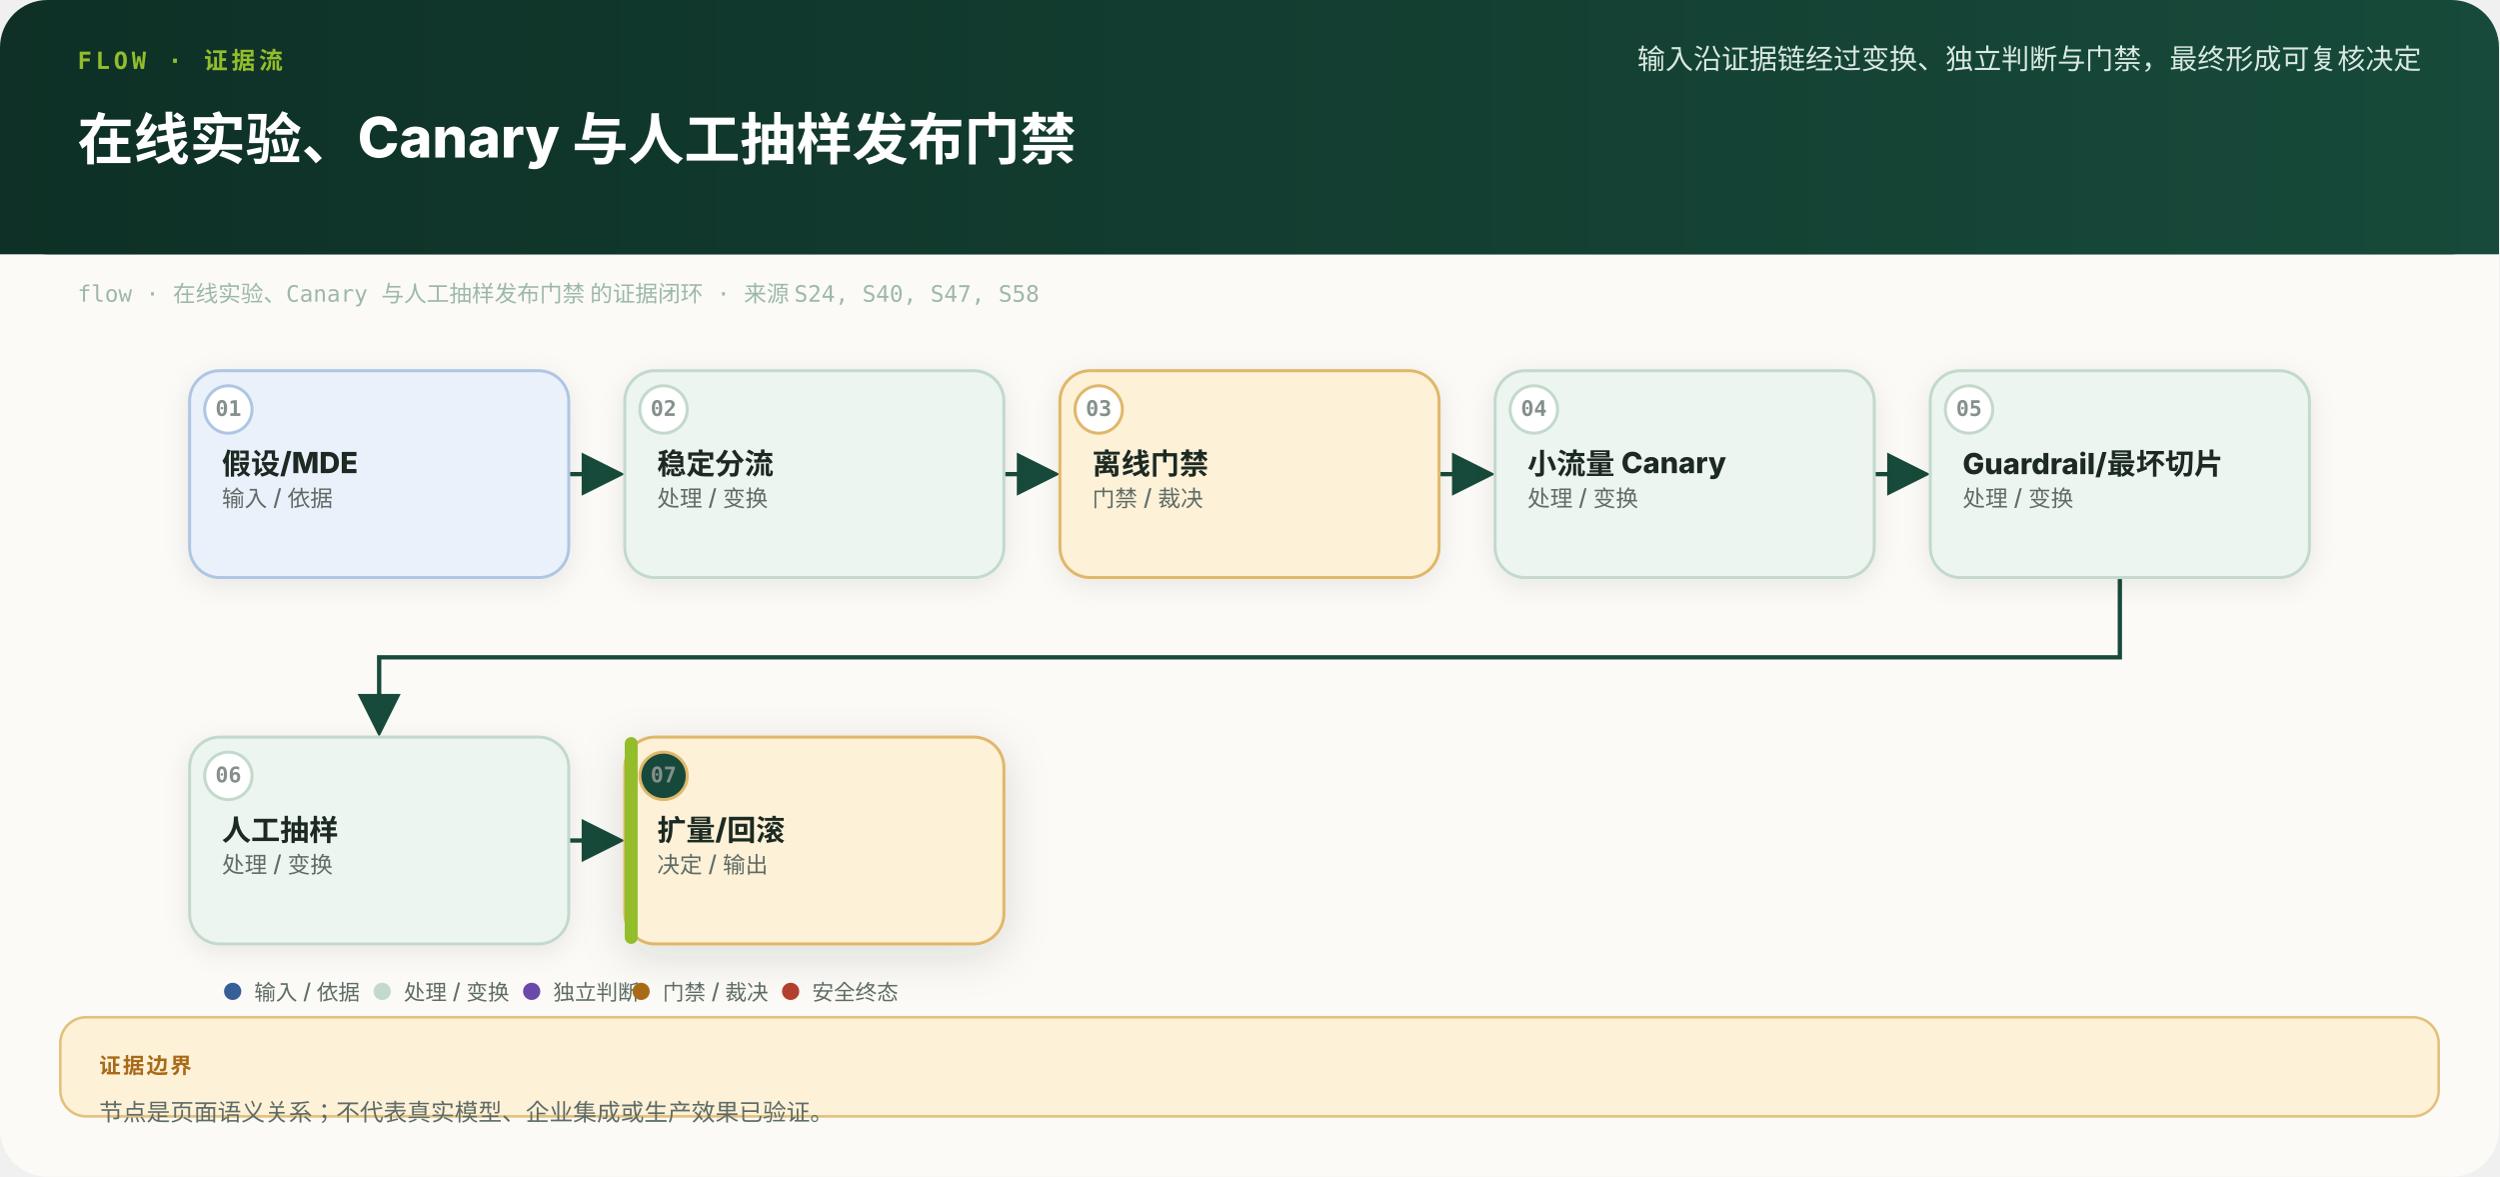
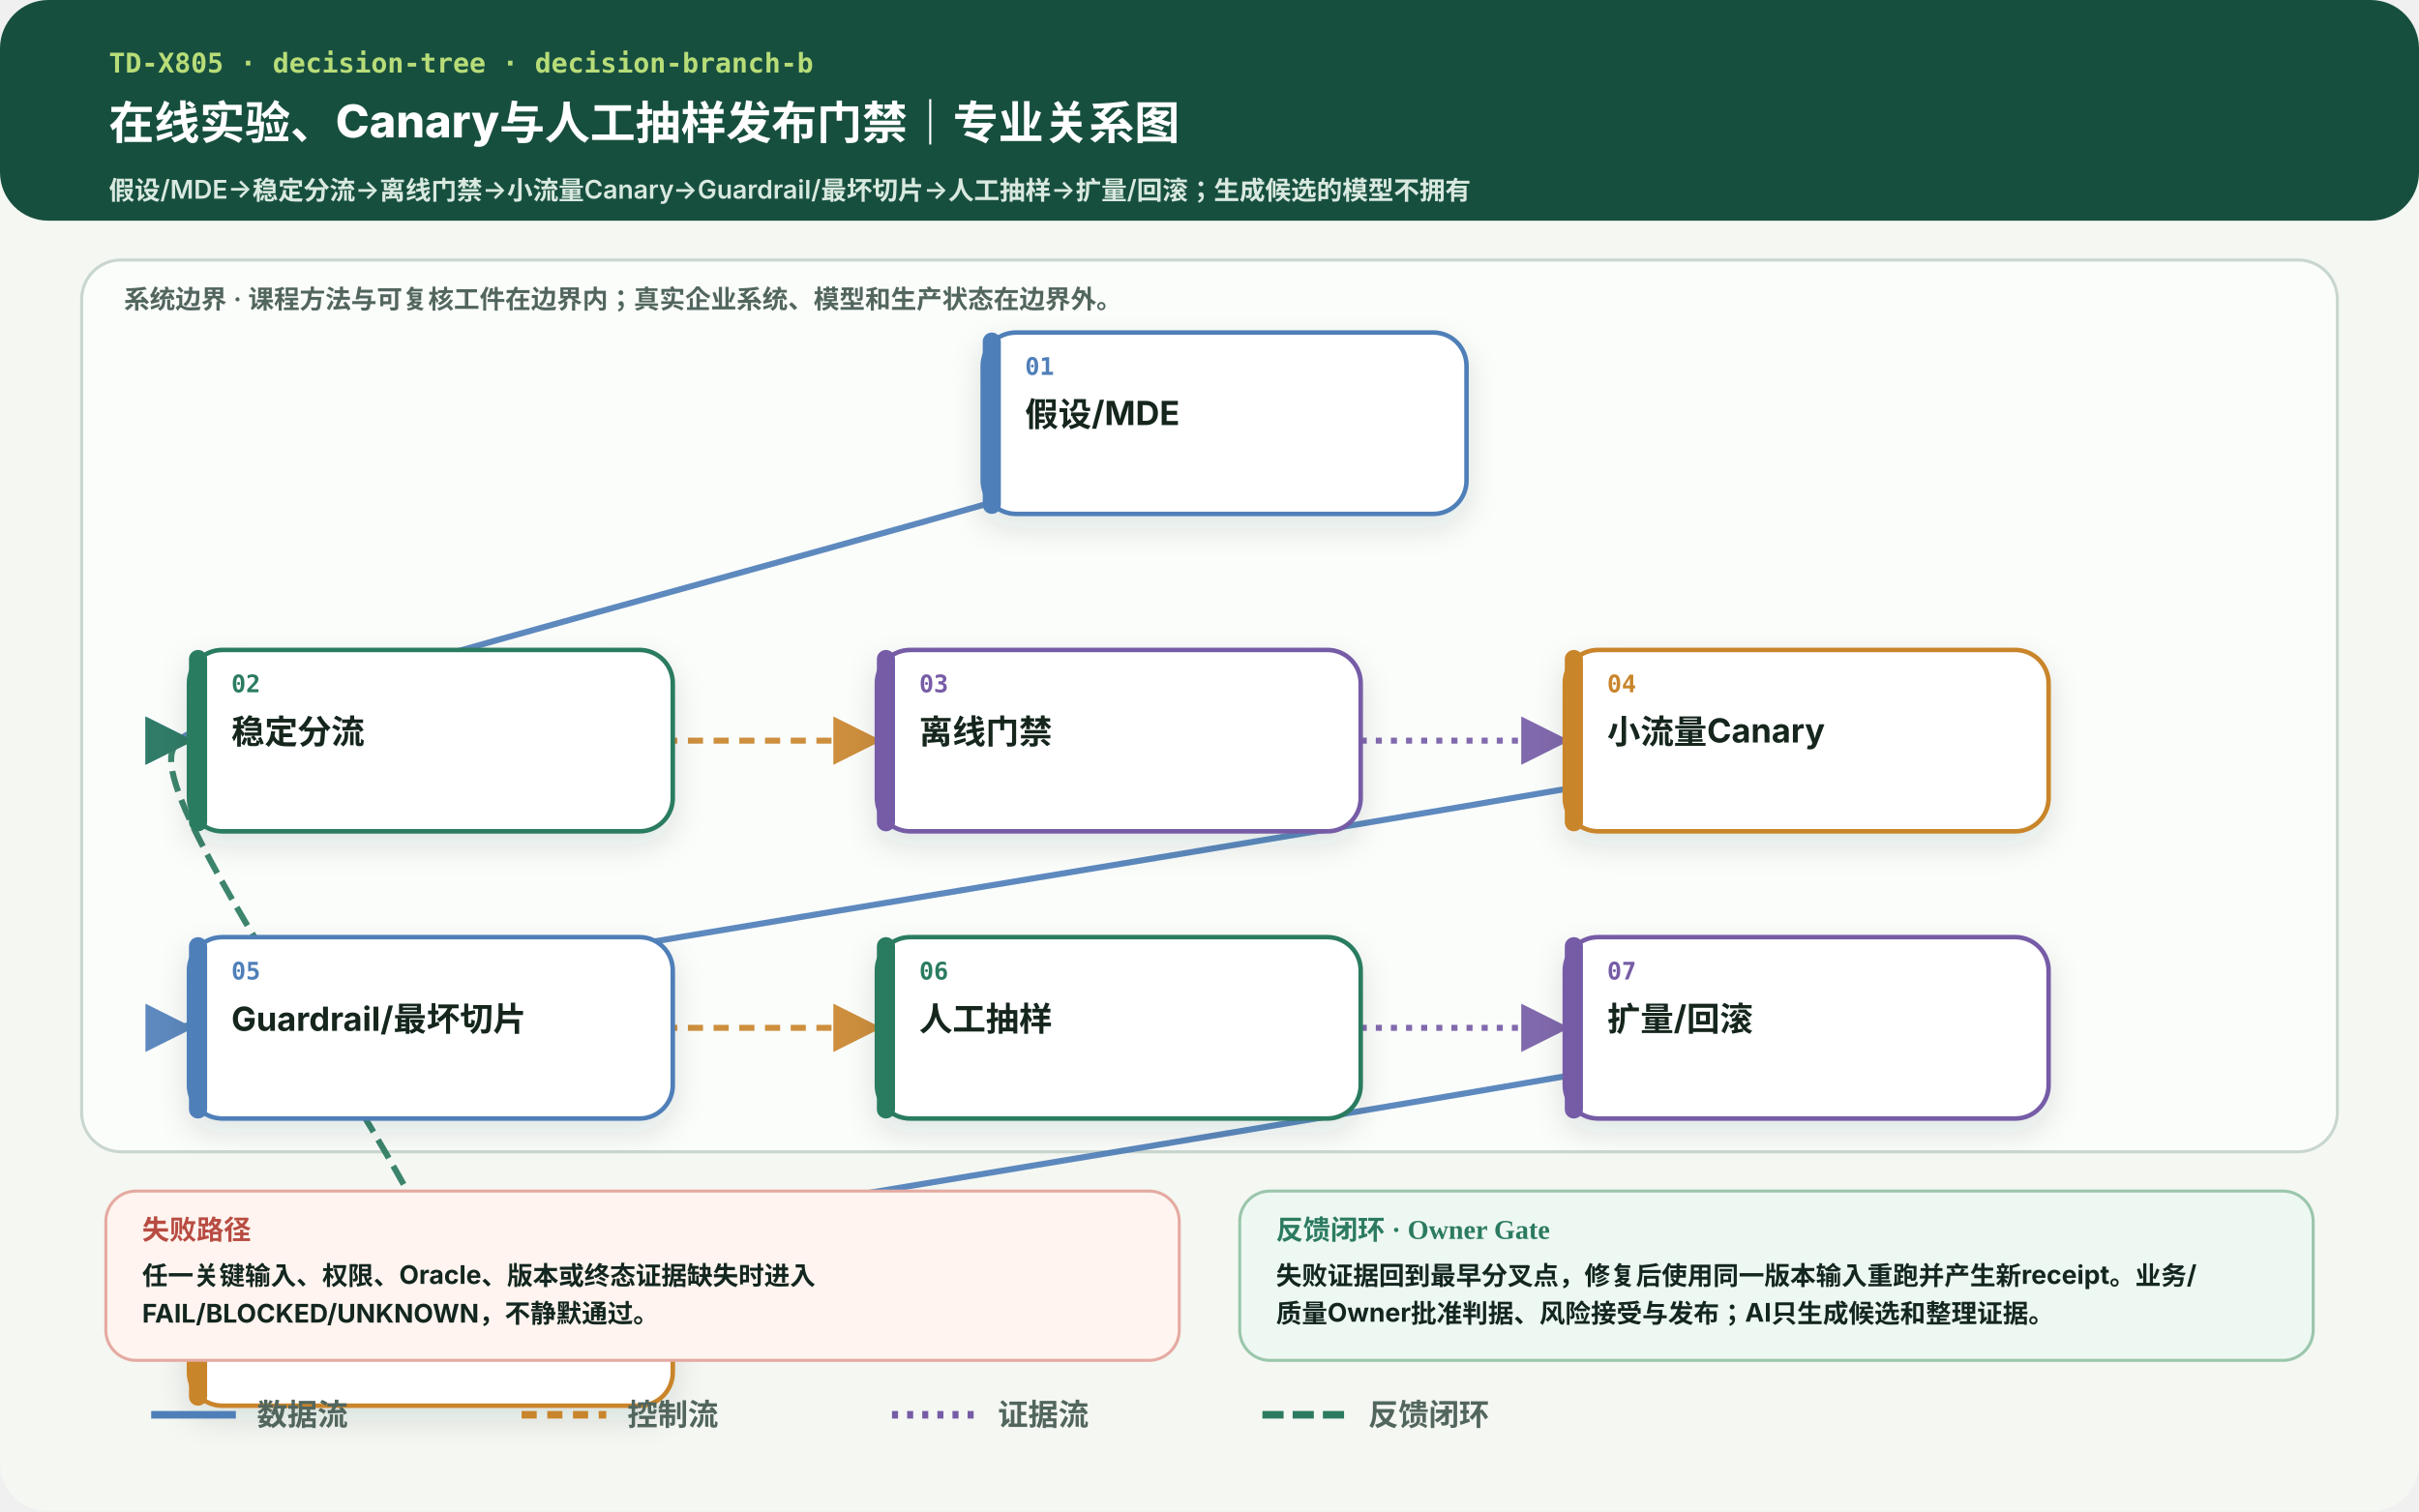
- <svg xmlns="http://www.w3.org/2000/svg" role="img" aria-labelledby="title desc" viewBox="0 0 1160 546" width="1160" height="546">
-   <linearGradient id="ds-header-grad" x1="0" y1="0" x2="1" y2="0">
-     <stop offset="0" stop-color="#0e3026" />
-     <stop offset="1" stop-color="#174a3a" />
-   </linearGradient>
+ <svg xmlns="http://www.w3.org/2000/svg" role="img" aria-labelledby="title desc" viewBox="0 0 1600 1000" width="1600" height="1000">
  <defs>
-     <filter id="ds-soft" x="-20%" y="-20%" width="140%" height="150%">
-       <feDropShadow dx="0" dy="3" stdDeviation="6" flood-color="#0e3026" flood-opacity="0.08" />
+     <filter id="shadow" x="-15%" y="-15%" width="130%" height="140%">
+       <feDropShadow dx="0" dy="8" stdDeviation="10" flood-color="#173f32" flood-opacity="0.12" />
    </filter>
-     <filter id="ds-strong" x="-20%" y="-20%" width="140%" height="150%">
-       <feDropShadow dx="0" dy="5" stdDeviation="10" flood-color="#0e3026" flood-opacity="0.13" />
-     </filter>
-     <marker id="ds-arw-forest" markerWidth="10" markerHeight="10" refX="8" refY="5" orient="auto">
-       <path d="M0 0 L10 5 L0 10 z" fill="#174a3a" />
+     <marker id="arrow-data" viewBox="0 0 10 10" refX="9" refY="5" markerWidth="8" markerHeight="8" orient="auto-start-reverse">
+       <path d="M 0 0 L 10 5 L 0 10 z" fill="#4f7fb8" />
    </marker>
-     <marker id="ds-arw-amber" markerWidth="10" markerHeight="10" refX="8" refY="5" orient="auto">
-       <path d="M0 0 L10 5 L0 10 z" fill="#a96a18" />
+     <marker id="arrow-control" viewBox="0 0 10 10" refX="9" refY="5" markerWidth="8" markerHeight="8" orient="auto-start-reverse">
+       <path d="M 0 0 L 10 5 L 0 10 z" fill="#c9852c" />
    </marker>
-     <marker id="ds-arw-red" markerWidth="10" markerHeight="10" refX="8" refY="5" orient="auto">
-       <path d="M0 0 L10 5 L0 10 z" fill="#b2402f" />
+     <marker id="arrow-evidence" viewBox="0 0 10 10" refX="9" refY="5" markerWidth="8" markerHeight="8" orient="auto-start-reverse">
+       <path d="M 0 0 L 10 5 L 0 10 z" fill="#765ca6" />
    </marker>
-     <marker id="ds-arw-soft" markerWidth="10" markerHeight="10" refX="8" refY="5" orient="auto">
-       <path d="M0 0 L10 5 L0 10 z" fill="#85908a" />
+     <marker id="arrow-feedback" viewBox="0 0 10 10" refX="9" refY="5" markerWidth="8" markerHeight="8" orient="auto-start-reverse">
+       <path d="M 0 0 L 10 5 L 0 10 z" fill="#2c7b61" />
    </marker>
  </defs>
-   <style>
-     .ds-bg{fill:#fbfaf6}
-     .ds-header{fill:url(#ds-header-grad)}
-     .ds-eyebrow{font:700 11px ui-monospace,SFMono-Regular,Menlo,Consolas,monospace;letter-spacing:.16em;fill:#93bd2c}
-     .ds-title{font:800 26px -apple-system,BlinkMacSystemFont,"Segoe UI","PingFang SC","Hiragino Sans GB","Microsoft YaHei",sans-serif;fill:#ffffff}
-     .ds-subtitle{font:500 13px -apple-system,BlinkMacSystemFont,"Segoe UI","PingFang SC","Hiragino Sans GB","Microsoft YaHei",sans-serif;fill:#d9e8e0}
-     .ds-source{font:500 10.5px ui-monospace,SFMono-Regular,Menlo,Consolas,monospace;fill:#9db7ab}
-     .ds-section{font:800 11px ui-monospace,SFMono-Regular,Menlo,Consolas,monospace;letter-spacing:.12em;fill:#174a3a}
-     .ds-foot{font:500 11px -apple-system,BlinkMacSystemFont,"Segoe UI","PingFang SC","Hiragino Sans GB","Microsoft YaHei",sans-serif;fill:#5f6c66}
-     .ds-footbadge{font:800 10px ui-monospace,SFMono-Regular,Menlo,Consolas,monospace;letter-spacing:.1em;fill:#a96a18}
-     .ds-node rect{stroke-width:1.4}
-     .ds-node-title{font:800 13.5px -apple-system,BlinkMacSystemFont,"Segoe UI","PingFang SC","Hiragino Sans GB","Microsoft YaHei",sans-serif;fill:#1c2924}
-     .ds-node-detail{font:500 10.5px -apple-system,BlinkMacSystemFont,"Segoe UI","PingFang SC","Hiragino Sans GB","Microsoft YaHei",sans-serif;fill:#5f6c66}
-     .ds-node-index{font:800 10px ui-monospace,SFMono-Regular,Menlo,Consolas,monospace;fill:#85908a}
-     .ds-edge{fill:none;stroke:#174a3a;stroke-width:2}
-     .ds-edge-label{font:600 9.5px -apple-system,BlinkMacSystemFont,"Segoe UI","PingFang SC","Hiragino Sans GB","Microsoft YaHei",sans-serif;fill:#5f6c66;paint-order:stroke;stroke:#fbfaf6;stroke-width:4px}
-     .ds-legend{font:500 10px -apple-system,BlinkMacSystemFont,"Segoe UI","PingFang SC","Hiragino Sans GB","Microsoft YaHei",sans-serif;fill:#5f6c66}
- </style>
-   <rect class="ds-bg" width="1160" height="546" rx="22" />
-   <rect class="ds-header" x="0" y="0" width="1160" height="118" rx="22" />
-   <rect class="ds-header" x="0" y="96" width="1160" height="22" />
-   <text class="ds-eyebrow" x="36" y="32">FLOW · 证据流</text>
-   <text class="ds-subtitle" x="1124" y="32" text-anchor="end">输入沿证据链经过变换、独立判断与门禁，最终形成可复核决定</text>
-   <text class="ds-title" x="36" y="74">在线实验、Canary 与人工抽样发布门禁</text>
-   <text class="ds-source" x="36" y="140">flow · 在线实验、Canary 与人工抽样发布门禁 的证据闭环 · 来源 S24, S40, S47, S58</text>
-   <path d="M 264 220 L 286 220" fill="none" stroke="#174a3a" stroke-width="2" marker-end="url(#ds-arw-forest)" />
-   <path d="M 466 220 L 488 220" fill="none" stroke="#174a3a" stroke-width="2" marker-end="url(#ds-arw-forest)" />
-   <path d="M 668 220 L 690 220" fill="none" stroke="#174a3a" stroke-width="2" marker-end="url(#ds-arw-forest)" />
-   <path d="M 870 220 L 892 220" fill="none" stroke="#174a3a" stroke-width="2" marker-end="url(#ds-arw-forest)" />
-   <path d="M 984 268 V 305 H 176 V 338" fill="none" stroke="#174a3a" stroke-width="2" marker-end="url(#ds-arw-forest)" />
-   <path d="M 264 390 L 286 390" fill="none" stroke="#174a3a" stroke-width="2" marker-end="url(#ds-arw-forest)" />
-   <g class="ds-node" filter="url(#ds-soft)">
-     <rect x="88" y="172" width="176" height="96" rx="14" fill="#eaf1fa" stroke="#aec6e3" />
-     <circle cx="106" cy="190" r="11" fill="#ffffff" stroke="#aec6e3" stroke-width="1.4" />
-     <text class="ds-node-index" x="106" y="193" text-anchor="middle">01</text>
-     <text class="ds-node-title" x="103" y="220">假设/MDE</text>
-     <text class="ds-node-detail" x="103" y="235">输入 / 依据</text>
+   <rect width="1600" height="1000" rx="32" fill="#f4f7f2" />
+   <rect x="0" y="0" width="1600" height="146" rx="32" fill="#174f3f" />
+   <text x="72" y="48" font-family="ui-monospace,SFMono-Regular,Menlo,monospace" font-size="18" font-weight="800" fill="#b8dd78">TD-X805 · decision-tree · decision-branch-b</text>
+   <text x="72" y="92" text-anchor="start" font-family="-apple-system,BlinkMacSystemFont,'Segoe UI','PingFang SC',sans-serif" font-size="30" font-weight="800" fill="#ffffff">在线实验、Canary与人工抽样发布门禁｜专业关系图</text>
+   <text x="72" y="132" text-anchor="start" font-family="-apple-system,BlinkMacSystemFont,'Segoe UI','PingFang SC',sans-serif" font-size="17" font-weight="600" fill="#d9e9df">假设/MDE→稳定分流→离线门禁→小流量Canary→Guardrail/最坏切片→人工抽样→扩量/回滚；生成候选的模型不拥有</text>
+   <rect x="54" y="172" width="1492" height="590" rx="26" fill="#fbfdfb" stroke="#c9d6cf" stroke-width="2" />
+   <text x="82" y="204" font-size="17" font-weight="800" fill="#52665e">系统边界 · 课程方法与可复核工件在边界内；真实企业系统、模型和生产状态在边界外。</text>
+   <path d="M 810 280 C 885 280, 50 490, 125 490" fill="none" stroke="#4f7fb8" stroke-width="4" stroke-dasharray="" marker-end="url(#arrow-data)" opacity="0.92" />
+   <path d="M 285 490 C 360 490, 505 490, 580 490" fill="none" stroke="#c9852c" stroke-width="4" stroke-dasharray="10 7" marker-end="url(#arrow-control)" opacity="0.92" />
+   <path d="M 740 490 C 815 490, 960 490, 1035 490" fill="none" stroke="#765ca6" stroke-width="4" stroke-dasharray="4 6" marker-end="url(#arrow-evidence)" opacity="0.92" />
+   <path d="M 1195 490 C 1270 490, 50 680, 125 680" fill="none" stroke="#4f7fb8" stroke-width="4" stroke-dasharray="" marker-end="url(#arrow-data)" opacity="0.92" />
+   <path d="M 285 680 C 360 680, 505 680, 580 680" fill="none" stroke="#c9852c" stroke-width="4" stroke-dasharray="10 7" marker-end="url(#arrow-control)" opacity="0.92" />
+   <path d="M 740 680 C 815 680, 960 680, 1035 680" fill="none" stroke="#765ca6" stroke-width="4" stroke-dasharray="4 6" marker-end="url(#arrow-evidence)" opacity="0.92" />
+   <path d="M 1195 680 C 1270 680, 50 870, 125 870" fill="none" stroke="#4f7fb8" stroke-width="4" stroke-dasharray="" marker-end="url(#arrow-data)" opacity="0.92" />
+   <path d="M 285 870 C 360 870, 50 490, 125 490" fill="none" stroke="#2c7b61" stroke-width="4" stroke-dasharray="14 6" marker-end="url(#arrow-feedback)" opacity="0.92" />
+   <g filter="url(#shadow)">
+     <rect x="650" y="220" width="320" height="120" rx="22" fill="#ffffff" stroke="#4f7fb8" stroke-width="3" />
+     <rect x="650" y="220" width="12" height="120" rx="6" fill="#4f7fb8" />
+     <text x="678" y="248" font-family="ui-monospace,SFMono-Regular,Menlo,monospace" font-size="16" font-weight="800" fill="#4f7fb8">01</text>
+     <text x="678" y="282" text-anchor="start" font-family="-apple-system,BlinkMacSystemFont,'Segoe UI','PingFang SC',sans-serif" font-size="22" font-weight="700" fill="#13261f">假设/MDE</text>
  </g>
-   <g class="ds-node" filter="url(#ds-soft)">
-     <rect x="290" y="172" width="176" height="96" rx="14" fill="#edf5f0" stroke="#c2d9cc" />
-     <circle cx="308" cy="190" r="11" fill="#ffffff" stroke="#c2d9cc" stroke-width="1.4" />
-     <text class="ds-node-index" x="308" y="193" text-anchor="middle">02</text>
-     <text class="ds-node-title" x="305" y="220">稳定分流</text>
-     <text class="ds-node-detail" x="305" y="235">处理 / 变换</text>
+   <g filter="url(#shadow)">
+     <rect x="125" y="430" width="320" height="120" rx="22" fill="#ffffff" stroke="#2c7b61" stroke-width="3" />
+     <rect x="125" y="430" width="12" height="120" rx="6" fill="#2c7b61" />
+     <text x="153" y="458" font-family="ui-monospace,SFMono-Regular,Menlo,monospace" font-size="16" font-weight="800" fill="#2c7b61">02</text>
+     <text x="153" y="492" text-anchor="start" font-family="-apple-system,BlinkMacSystemFont,'Segoe UI','PingFang SC',sans-serif" font-size="22" font-weight="700" fill="#13261f">稳定分流</text>
  </g>
-   <g class="ds-node" filter="url(#ds-soft)">
-     <rect x="492" y="172" width="176" height="96" rx="14" fill="#fdf1d8" stroke="#e0b76a" />
-     <circle cx="510" cy="190" r="11" fill="#ffffff" stroke="#e0b76a" stroke-width="1.4" />
-     <text class="ds-node-index" x="510" y="193" text-anchor="middle">03</text>
-     <text class="ds-node-title" x="507" y="220">离线门禁</text>
-     <text class="ds-node-detail" x="507" y="235">门禁 / 裁决</text>
+   <g filter="url(#shadow)">
+     <rect x="580" y="430" width="320" height="120" rx="22" fill="#ffffff" stroke="#765ca6" stroke-width="3" />
+     <rect x="580" y="430" width="12" height="120" rx="6" fill="#765ca6" />
+     <text x="608" y="458" font-family="ui-monospace,SFMono-Regular,Menlo,monospace" font-size="16" font-weight="800" fill="#765ca6">03</text>
+     <text x="608" y="492" text-anchor="start" font-family="-apple-system,BlinkMacSystemFont,'Segoe UI','PingFang SC',sans-serif" font-size="22" font-weight="700" fill="#13261f">离线门禁</text>
  </g>
-   <g class="ds-node" filter="url(#ds-soft)">
-     <rect x="694" y="172" width="176" height="96" rx="14" fill="#edf5f0" stroke="#c2d9cc" />
-     <circle cx="712" cy="190" r="11" fill="#ffffff" stroke="#c2d9cc" stroke-width="1.4" />
-     <text class="ds-node-index" x="712" y="193" text-anchor="middle">04</text>
-     <text class="ds-node-title" x="709" y="220">小流量 Canary</text>
-     <text class="ds-node-detail" x="709" y="235">处理 / 变换</text>
+   <g filter="url(#shadow)">
+     <rect x="1035" y="430" width="320" height="120" rx="22" fill="#ffffff" stroke="#c9852c" stroke-width="3" />
+     <rect x="1035" y="430" width="12" height="120" rx="6" fill="#c9852c" />
+     <text x="1063" y="458" font-family="ui-monospace,SFMono-Regular,Menlo,monospace" font-size="16" font-weight="800" fill="#c9852c">04</text>
+     <text x="1063" y="492" text-anchor="start" font-family="-apple-system,BlinkMacSystemFont,'Segoe UI','PingFang SC',sans-serif" font-size="22" font-weight="700" fill="#13261f">小流量Canary</text>
  </g>
-   <g class="ds-node" filter="url(#ds-soft)">
-     <rect x="896" y="172" width="176" height="96" rx="14" fill="#edf5f0" stroke="#c2d9cc" />
-     <circle cx="914" cy="190" r="11" fill="#ffffff" stroke="#c2d9cc" stroke-width="1.4" />
-     <text class="ds-node-index" x="914" y="193" text-anchor="middle">05</text>
-     <text class="ds-node-title" x="911" y="220">Guardrail/最坏切片</text>
-     <text class="ds-node-detail" x="911" y="235">处理 / 变换</text>
+   <g filter="url(#shadow)">
+     <rect x="125" y="620" width="320" height="120" rx="22" fill="#ffffff" stroke="#4f7fb8" stroke-width="3" />
+     <rect x="125" y="620" width="12" height="120" rx="6" fill="#4f7fb8" />
+     <text x="153" y="648" font-family="ui-monospace,SFMono-Regular,Menlo,monospace" font-size="16" font-weight="800" fill="#4f7fb8">05</text>
+     <text x="153" y="682" text-anchor="start" font-family="-apple-system,BlinkMacSystemFont,'Segoe UI','PingFang SC',sans-serif" font-size="22" font-weight="700" fill="#13261f">Guardrail/最坏切片</text>
  </g>
-   <g class="ds-node" filter="url(#ds-soft)">
-     <rect x="88" y="342" width="176" height="96" rx="14" fill="#edf5f0" stroke="#c2d9cc" />
-     <circle cx="106" cy="360" r="11" fill="#ffffff" stroke="#c2d9cc" stroke-width="1.4" />
-     <text class="ds-node-index" x="106" y="363" text-anchor="middle">06</text>
-     <text class="ds-node-title" x="103" y="390">人工抽样</text>
-     <text class="ds-node-detail" x="103" y="405">处理 / 变换</text>
+   <g filter="url(#shadow)">
+     <rect x="580" y="620" width="320" height="120" rx="22" fill="#ffffff" stroke="#2c7b61" stroke-width="3" />
+     <rect x="580" y="620" width="12" height="120" rx="6" fill="#2c7b61" />
+     <text x="608" y="648" font-family="ui-monospace,SFMono-Regular,Menlo,monospace" font-size="16" font-weight="800" fill="#2c7b61">06</text>
+     <text x="608" y="682" text-anchor="start" font-family="-apple-system,BlinkMacSystemFont,'Segoe UI','PingFang SC',sans-serif" font-size="22" font-weight="700" fill="#13261f">人工抽样</text>
  </g>
-   <g class="ds-node" filter="url(#ds-strong)">
-     <rect x="290" y="342" width="176" height="96" rx="14" fill="#fdf1d8" stroke="#e0b76a" stroke-width="2" />
-     <rect x="290" y="342" width="6" height="96" rx="3" fill="#93bd2c" />
-     <circle cx="308" cy="360" r="11" fill="#174a3a" stroke="#e0b76a" stroke-width="1.4" />
-     <text class="ds-node-index" x="308" y="363" text-anchor="middle" fill="#ffffff">07</text>
-     <text class="ds-node-title" x="305" y="390">扩量/回滚</text>
-     <text class="ds-node-detail" x="305" y="405">决定 / 输出</text>
+   <g filter="url(#shadow)">
+     <rect x="1035" y="620" width="320" height="120" rx="22" fill="#ffffff" stroke="#765ca6" stroke-width="3" />
+     <rect x="1035" y="620" width="12" height="120" rx="6" fill="#765ca6" />
+     <text x="1063" y="648" font-family="ui-monospace,SFMono-Regular,Menlo,monospace" font-size="16" font-weight="800" fill="#765ca6">07</text>
+     <text x="1063" y="682" text-anchor="start" font-family="-apple-system,BlinkMacSystemFont,'Segoe UI','PingFang SC',sans-serif" font-size="22" font-weight="700" fill="#13261f">扩量/回滚</text>
  </g>
-   <circle cx="108" cy="460" r="4" fill="#355f96" />
-   <text class="ds-legend" x="118" y="464">输入 / 依据</text>
-   <circle cx="177.4" cy="460" r="4" fill="#c2d9cc" />
-   <text class="ds-legend" x="187.4" y="464">处理 / 变换</text>
-   <circle cx="246.8" cy="460" r="4" fill="#6a49a8" />
-   <text class="ds-legend" x="256.8" y="464">独立判断</text>
-   <circle cx="297.6" cy="460" r="4" fill="#a96a18" />
-   <text class="ds-legend" x="307.6" y="464">门禁 / 裁决</text>
-   <circle cx="367" cy="460" r="4" fill="#b2402f" />
-   <text class="ds-legend" x="377" y="464">安全终态</text>
-   <rect x="28" y="472" width="1104" height="46" rx="12" fill="#fdf1d8" stroke="#e3c07b" stroke-width="1.2" />
-   <text class="ds-footbadge" x="46" y="498">证据边界</text>
-   <text class="ds-foot" x="46" y="520">节点是页面语义关系；不代表真实模型、企业集成或生产效果已验证。</text>
+   <g filter="url(#shadow)">
+     <rect x="125" y="810" width="320" height="120" rx="22" fill="#ffffff" stroke="#c9852c" stroke-width="3" />
+     <rect x="125" y="810" width="12" height="120" rx="6" fill="#c9852c" />
+     <text x="153" y="838" font-family="ui-monospace,SFMono-Regular,Menlo,monospace" font-size="16" font-weight="800" fill="#c9852c">08</text>
+     <text x="153" y="872" text-anchor="start" font-family="-apple-system,BlinkMacSystemFont,'Segoe UI','PingFang SC',sans-serif" font-size="22" font-weight="700" fill="#13261f">版本化输入</text>
+   </g>
+   <g transform="translate(70 788)">
+     <rect width="710" height="112" rx="20" fill="#fff4ef" stroke="#e5aaa2" stroke-width="2" />
+     <text x="24" y="32" font-size="18" font-weight="900" fill="#b84c42">失败路径</text>
+     <text x="24" y="62" text-anchor="start" font-family="-apple-system,BlinkMacSystemFont,'Segoe UI','PingFang SC',sans-serif" font-size="17" font-weight="650" fill="#13261f">任一关键输入、权限、Oracle、版本或终态证据缺失时进入</text>
+     <text x="24" y="87" text-anchor="start" font-family="-apple-system,BlinkMacSystemFont,'Segoe UI','PingFang SC',sans-serif" font-size="17" font-weight="650" fill="#13261f">FAIL/BLOCKED/UNKNOWN，不静默通过。</text>
+   </g>
+   <g transform="translate(820 788)">
+     <rect width="710" height="112" rx="20" fill="#eef8f2" stroke="#9bc6ac" stroke-width="2" />
+     <text x="24" y="32" font-size="18" font-weight="900" fill="#2c7b61">反馈闭环 · Owner Gate</text>
+     <text x="24" y="62" text-anchor="start" font-family="-apple-system,BlinkMacSystemFont,'Segoe UI','PingFang SC',sans-serif" font-size="17" font-weight="650" fill="#13261f">失败证据回到最早分叉点，修复后使用同一版本输入重跑并产生新receipt。业务/</text>
+     <text x="24" y="87" text-anchor="start" font-family="-apple-system,BlinkMacSystemFont,'Segoe UI','PingFang SC',sans-serif" font-size="17" font-weight="650" fill="#13261f">质量Owner批准判据、风险接受与发布；AI只生成候选和整理证据。</text>
+   </g>
+   <g transform="translate(100 936)">
+     <line x1="0" y1="0" x2="56" y2="0" stroke="#4f7fb8" stroke-width="5" stroke-dasharray="" />
+     <text x="70" y="7" font-size="20" font-weight="700" fill="#52665e">数据流</text>
+   </g>
+   <g transform="translate(345 936)">
+     <line x1="0" y1="0" x2="56" y2="0" stroke="#c9852c" stroke-width="5" stroke-dasharray="10 7" />
+     <text x="70" y="7" font-size="20" font-weight="700" fill="#52665e">控制流</text>
+   </g>
+   <g transform="translate(590 936)">
+     <line x1="0" y1="0" x2="56" y2="0" stroke="#765ca6" stroke-width="5" stroke-dasharray="4 6" />
+     <text x="70" y="7" font-size="20" font-weight="700" fill="#52665e">证据流</text>
+   </g>
+   <g transform="translate(835 936)">
+     <line x1="0" y1="0" x2="56" y2="0" stroke="#2c7b61" stroke-width="5" stroke-dasharray="14 6" />
+     <text x="70" y="7" font-size="20" font-weight="700" fill="#52665e">反馈闭环</text>
+   </g>
</svg>
